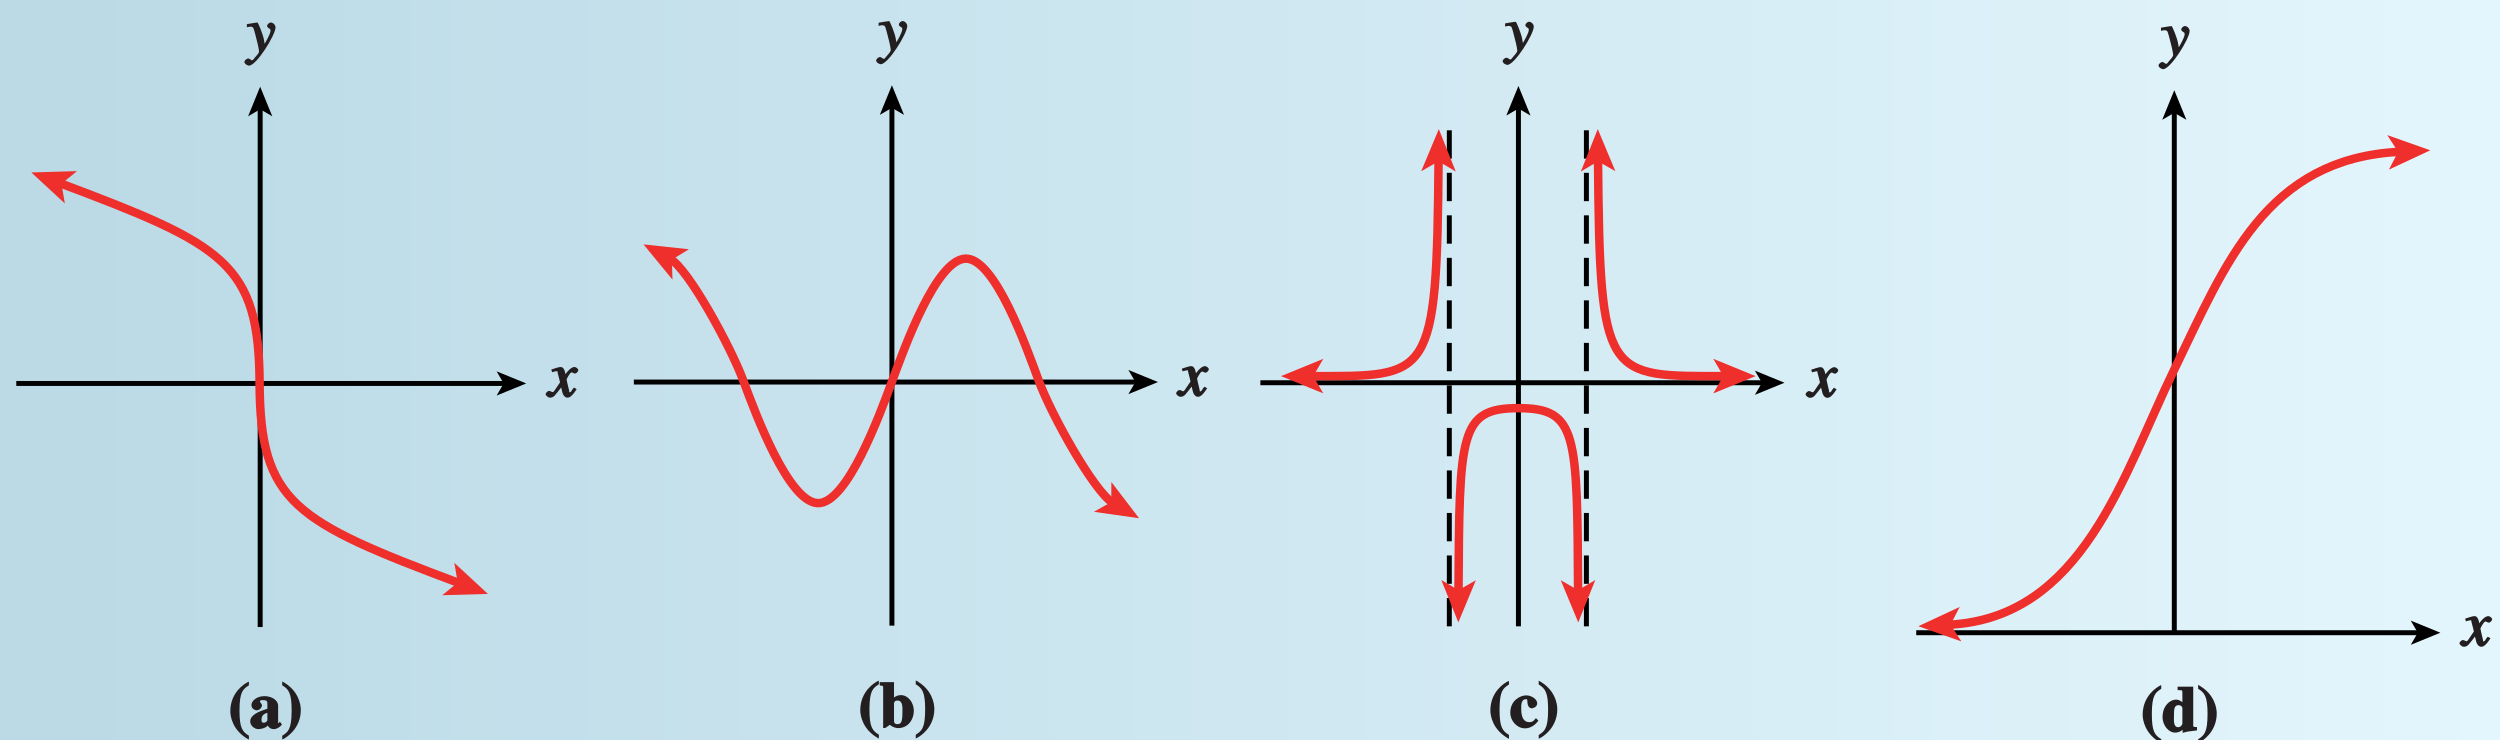
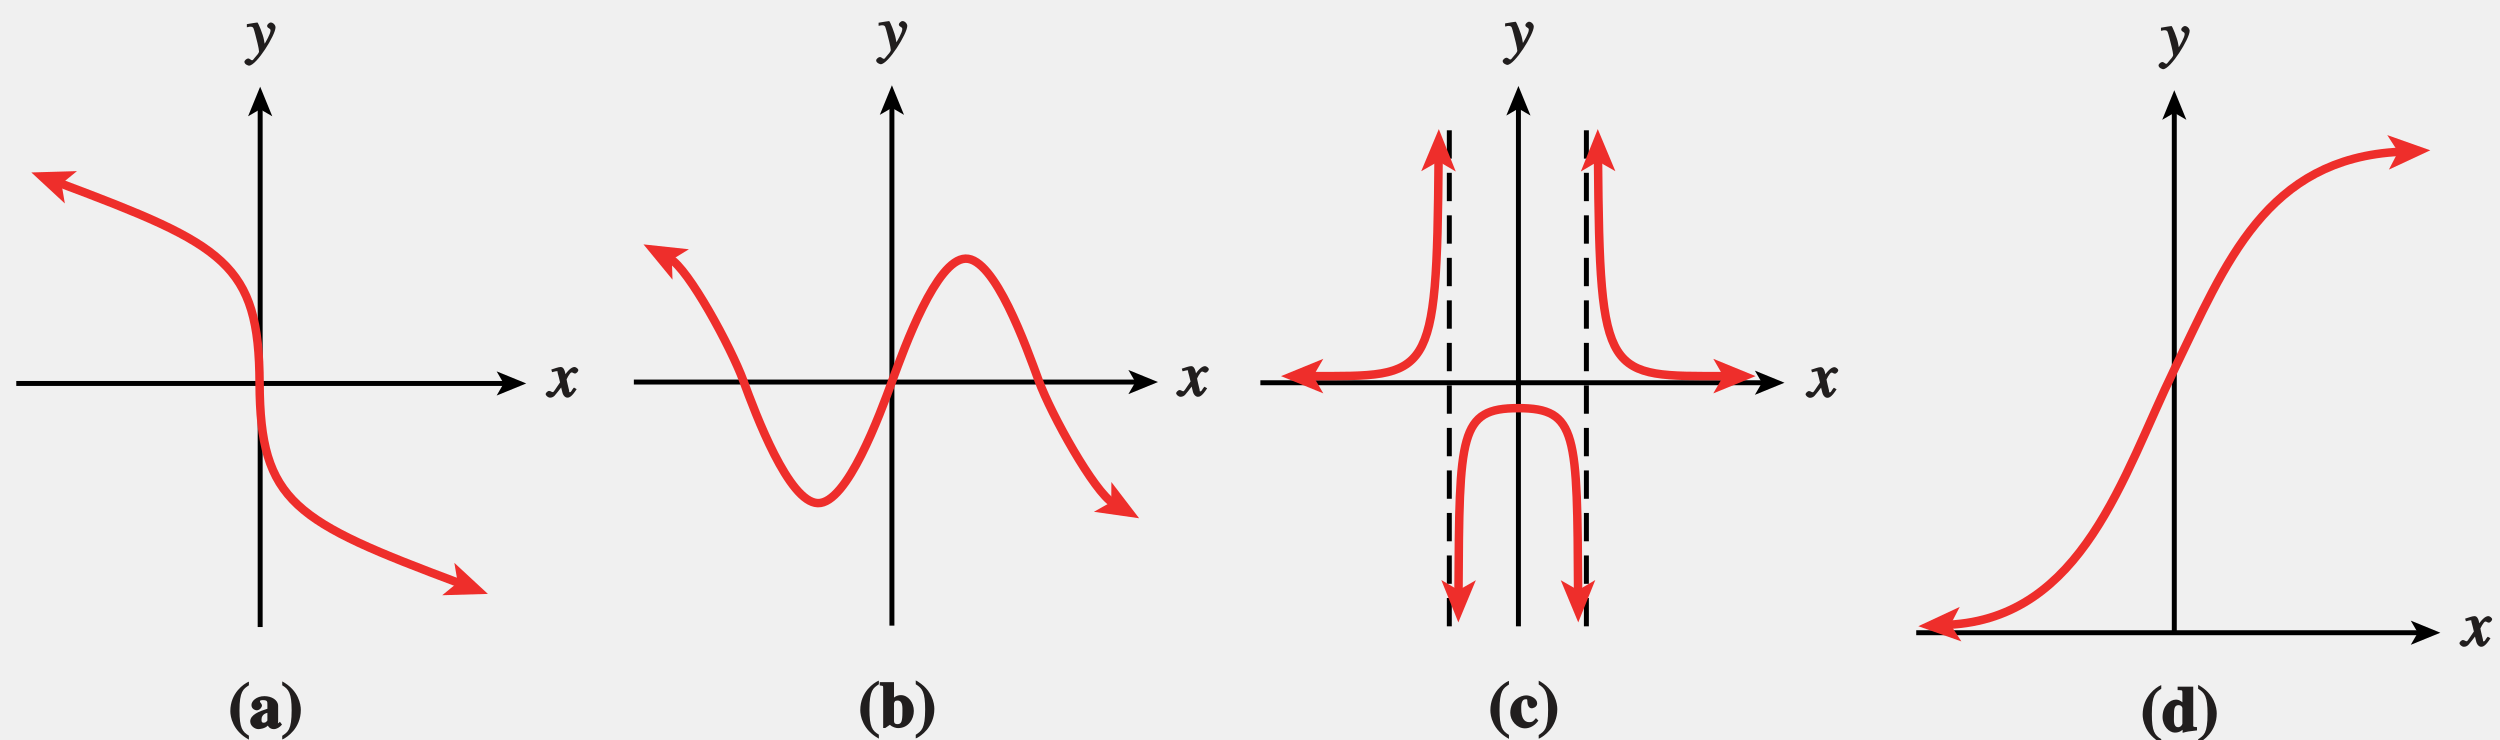
- <svg xmlns="http://www.w3.org/2000/svg" xmlns:xlink="http://www.w3.org/1999/xlink" width="352.8pt" height="104.428pt" viewBox="0 0 352.8 104.428" version="1.1">
-   <defs>
-     <g>
+ <svg xmlns="http://www.w3.org/2000/svg" xmlns:xlink="http://www.w3.org/1999/xlink" width="352.8pt" height="104.428pt" viewBox="0 0 352.8 104.428" version="1.1" id="svg2">
+   <defs id="defs4">
+     <g id="g6">
      <symbol overflow="visible" id="glyph0-0">
-         <path style="stroke:none;" d="" />
+         <path style="stroke:none;" d="" id="path9" />
      </symbol>
      <symbol overflow="visible" id="glyph0-1">
-         <path style="stroke:none;" d="M 2.75 -6.516 C 2.266 -6.297 0.266 -5.047 0.266 -2.406 C 0.266 -1.672 0.562 0.344 2.891 1.609 L 2.891 1.047 C 1.969 0.5 1.562 -0.047 1.562 -2.5 C 1.562 -5.234 2.094 -5.531 2.891 -6.062 L 2.891 -6.578 Z M 2.75 -6.516 " />
+         <path style="stroke:none;" d="M 2.75 -6.516 C 2.266 -6.297 0.266 -5.047 0.266 -2.406 C 0.266 -1.672 0.562 0.344 2.891 1.609 L 2.891 1.047 C 1.969 0.5 1.562 -0.047 1.562 -2.5 C 1.562 -5.234 2.094 -5.531 2.891 -6.062 L 2.891 -6.578 Z M 2.75 -6.516 " id="path12" />
      </symbol>
      <symbol overflow="visible" id="glyph0-2">
-         <path style="stroke:none;" d="M 4.156 -0.812 L 4.062 -0.719 C 4.047 -0.688 4.109 -0.719 4.078 -0.719 C 3.875 -0.719 4.016 -0.75 4.016 -0.812 L 4.016 -3.156 C 4.016 -4 3.078 -4.531 2.078 -4.531 C 0.969 -4.531 0.25 -3.844 0.25 -3.281 C 0.25 -2.656 0.875 -2.531 0.984 -2.531 C 1.453 -2.531 1.734 -3 1.734 -3.172 C 1.734 -3.516 1.453 -3.594 1.453 -3.781 C 1.453 -3.922 1.531 -3.969 1.859 -3.969 C 2.516 -3.969 2.5 -3.766 2.5 -3.312 L 2.5 -2.75 C 1.375 -2.406 0.078 -1.906 0.078 -0.969 C 0.078 -0.281 0.781 0.125 1.219 0.125 C 1.438 0.125 2.156 0.047 2.562 -0.375 C 2.562 -0.391 2.766 0.125 3.406 0.125 C 3.812 0.125 4.234 -0.125 4.562 -0.516 L 4.266 -0.922 Z M 2.531 -1.141 C 2.406 -0.984 2.297 -0.781 2 -0.781 C 1.672 -0.781 1.672 -0.969 1.672 -1.25 C 1.672 -2.031 2.438 -2.156 2.5 -2.172 L 2.5 -1.078 Z M 2.531 -1.141 " />
+         <path style="stroke:none;" d="M 4.156 -0.812 L 4.062 -0.719 C 4.047 -0.688 4.109 -0.719 4.078 -0.719 C 3.875 -0.719 4.016 -0.75 4.016 -0.812 L 4.016 -3.156 C 4.016 -4 3.078 -4.531 2.078 -4.531 C 0.969 -4.531 0.25 -3.844 0.25 -3.281 C 0.25 -2.656 0.875 -2.531 0.984 -2.531 C 1.453 -2.531 1.734 -3 1.734 -3.172 C 1.734 -3.516 1.453 -3.594 1.453 -3.781 C 1.453 -3.922 1.531 -3.969 1.859 -3.969 C 2.516 -3.969 2.5 -3.766 2.5 -3.312 L 2.5 -2.75 C 1.375 -2.406 0.078 -1.906 0.078 -0.969 C 0.078 -0.281 0.781 0.125 1.219 0.125 C 1.438 0.125 2.156 0.047 2.562 -0.375 C 2.562 -0.391 2.766 0.125 3.406 0.125 C 3.812 0.125 4.234 -0.125 4.562 -0.516 L 4.266 -0.922 Z M 2.531 -1.141 C 2.406 -0.984 2.297 -0.781 2 -0.781 C 1.672 -0.781 1.672 -0.969 1.672 -1.25 C 1.672 -2.031 2.438 -2.156 2.5 -2.172 L 2.5 -1.078 Z M 2.531 -1.141 " id="path15" />
      </symbol>
      <symbol overflow="visible" id="glyph0-3">
-         <path style="stroke:none;" d="M 0.25 1.516 C 0.734 1.281 2.719 0.031 2.719 -2.594 C 2.719 -3.328 2.422 -5.359 0.094 -6.609 L 0.094 -6.062 C 1.016 -5.5 1.422 -4.953 1.422 -2.516 C 1.422 0.234 0.891 0.531 0.094 1.062 L 0.094 1.578 Z M 0.25 1.516 " />
+         <path style="stroke:none;" d="M 0.25 1.516 C 0.734 1.281 2.719 0.031 2.719 -2.594 C 2.719 -3.328 2.422 -5.359 0.094 -6.609 L 0.094 -6.062 C 1.016 -5.5 1.422 -4.953 1.422 -2.516 C 1.422 0.234 0.891 0.531 0.094 1.062 L 0.094 1.578 Z M 0.25 1.516 " id="path18" />
      </symbol>
      <symbol overflow="visible" id="glyph0-4">
-         <path style="stroke:none;" d="M 4.812 -0.656 C 4.297 -0.672 4.406 -0.797 4.406 -1.047 L 4.406 -6.359 L 2.203 -6.359 L 2.203 -5.875 C 2.828 -5.828 2.875 -5.953 2.875 -5.484 L 2.875 -3.828 L 3.109 -3.938 C 2.891 -4.172 2.5 -4.531 1.969 -4.531 C 1.109 -4.531 0.078 -3.641 0.078 -2.078 C 0.078 -0.766 1.047 0.125 1.797 0.125 C 2.469 0.125 2.812 -0.156 3.141 -0.5 L 2.906 -0.609 L 2.906 0.156 C 3.609 -0.031 3.688 -0.047 4.938 -0.188 L 4.938 -0.656 Z M 2.875 -1.141 C 2.875 -1.047 2.688 -0.641 2.281 -0.641 C 1.562 -0.641 1.688 -1.688 1.688 -2.203 C 1.688 -3.078 1.688 -3.75 2.328 -3.75 C 2.828 -3.75 2.875 -3.344 2.875 -3.328 Z M 2.875 -1.141 " />
+         <path style="stroke:none;" d="M 4.812 -0.656 C 4.297 -0.672 4.406 -0.797 4.406 -1.047 L 4.406 -6.359 L 2.203 -6.359 L 2.203 -5.875 C 2.828 -5.828 2.875 -5.953 2.875 -5.484 L 2.875 -3.828 L 3.109 -3.938 C 2.891 -4.172 2.5 -4.531 1.969 -4.531 C 1.109 -4.531 0.078 -3.641 0.078 -2.078 C 0.078 -0.766 1.047 0.125 1.797 0.125 C 2.469 0.125 2.812 -0.156 3.141 -0.5 L 2.906 -0.609 L 2.906 0.156 C 3.609 -0.031 3.688 -0.047 4.938 -0.188 L 4.938 -0.656 Z M 2.875 -1.141 C 2.875 -1.047 2.688 -0.641 2.281 -0.641 C 1.562 -0.641 1.688 -1.688 1.688 -2.203 C 1.688 -3.078 1.688 -3.75 2.328 -3.75 C 2.828 -3.75 2.875 -3.344 2.875 -3.328 Z M 2.875 -1.141 " id="path21" />
      </symbol>
      <symbol overflow="visible" id="glyph0-5">
-         <path style="stroke:none;" d="M 0.156 -5.875 C 0.484 -5.812 0.5 -5.906 0.5 -5.484 L 0.5 0.109 L 0.797 0.109 L 1.453 -0.344 C 1.781 -0.016 2.312 0.125 2.594 0.125 C 4.078 0.125 4.828 -1.156 4.828 -2.297 C 4.828 -3.484 4.031 -4.531 3 -4.531 C 2.375 -4.531 1.953 -4.156 1.797 -3.984 L 2.031 -3.891 L 2.031 -6.359 L 0.016 -6.359 L 0.016 -5.891 Z M 2.031 -3.375 C 2.109 -3.578 2.109 -3.766 2.531 -3.766 C 3.312 -3.766 3.219 -2.703 3.219 -2.172 C 3.219 -0.75 3.047 -0.438 2.516 -0.438 C 2.016 -0.438 2.031 -0.75 2.031 -1.016 Z M 2.031 -3.375 " />
+         <path style="stroke:none;" d="M 0.156 -5.875 C 0.484 -5.812 0.5 -5.906 0.5 -5.484 L 0.5 0.109 L 0.797 0.109 L 1.453 -0.344 C 1.781 -0.016 2.312 0.125 2.594 0.125 C 4.078 0.125 4.828 -1.156 4.828 -2.297 C 4.828 -3.484 4.031 -4.531 3 -4.531 C 2.375 -4.531 1.953 -4.156 1.797 -3.984 L 2.031 -3.891 L 2.031 -6.359 L 0.016 -6.359 L 0.016 -5.891 Z M 2.031 -3.375 C 2.109 -3.578 2.109 -3.766 2.531 -3.766 C 3.312 -3.766 3.219 -2.703 3.219 -2.172 C 3.219 -0.75 3.047 -0.438 2.516 -0.438 C 2.016 -0.438 2.031 -0.75 2.031 -1.016 Z M 2.031 -3.375 " id="path24" />
      </symbol>
      <symbol overflow="visible" id="glyph0-6">
-         <path style="stroke:none;" d="M 3.609 -1.219 C 3.391 -0.969 3.266 -0.75 2.75 -0.75 C 2.047 -0.75 1.625 -1.344 1.625 -2.594 C 1.625 -3 1.562 -3.984 2.266 -3.984 C 2.391 -3.984 2.484 -4.031 2.484 -3.766 C 2.484 -3.281 2.625 -2.703 3.125 -2.703 C 3.203 -2.703 3.875 -2.828 3.875 -3.406 C 3.875 -4.062 2.984 -4.531 2.344 -4.531 C 1.5 -4.531 0.078 -3.844 0.078 -2.062 C 0.078 -0.969 1 0.125 2.156 0.125 C 2.859 0.125 3.547 -0.266 4.047 -0.969 L 3.703 -1.312 Z M 3.609 -1.219 " />
+         <path style="stroke:none;" d="M 3.609 -1.219 C 3.391 -0.969 3.266 -0.75 2.75 -0.75 C 2.047 -0.75 1.625 -1.344 1.625 -2.594 C 1.625 -3 1.562 -3.984 2.266 -3.984 C 2.391 -3.984 2.484 -4.031 2.484 -3.766 C 2.484 -3.281 2.625 -2.703 3.125 -2.703 C 3.203 -2.703 3.875 -2.828 3.875 -3.406 C 3.875 -4.062 2.984 -4.531 2.344 -4.531 C 1.5 -4.531 0.078 -3.844 0.078 -2.062 C 0.078 -0.969 1 0.125 2.156 0.125 C 2.859 0.125 3.547 -0.266 4.047 -0.969 L 3.703 -1.312 Z M 3.609 -1.219 " id="path27" />
      </symbol>
      <symbol overflow="visible" id="glyph1-0">
-         <path style="stroke:none;" d="" />
+         <path style="stroke:none;" d="" id="path30" />
      </symbol>
      <symbol overflow="visible" id="glyph1-1">
-         <path style="stroke:none;" d="M 0.141 -3.594 C 0.25 -3.625 0.312 -3.641 0.438 -3.641 C 0.953 -3.641 0.891 -3.391 1.141 -2.562 C 1.281 -2.078 1.672 -0.5 1.672 -0.156 C 1.672 0.078 1.344 0.422 1.109 0.688 C 0.812 1.047 0.812 1.094 0.672 1.094 C 0.516 1.094 0.391 0.844 0.125 0.844 C -0.062 0.844 -0.391 1.125 -0.391 1.312 C -0.391 1.688 0.172 1.859 0.25 1.859 C 1.312 1.859 4 -2.469 4 -3.547 C 4 -3.875 3.656 -4.234 3.328 -4.234 C 3.094 -4.234 2.812 -3.922 2.812 -3.781 C 2.812 -3.375 3.297 -3.469 3.297 -3.109 C 3.297 -2.625 2.641 -1.516 2.25 -0.875 L 2.547 -0.781 L 2.359 -1.828 C 2.25 -2.5 1.547 -4.25 1.438 -4.234 C 1.266 -4.234 0.562 -4.094 -0.047 -4 L -0.047 -3.562 Z M 0.141 -3.594 " />
+         <path style="stroke:none;" d="M 0.141 -3.594 C 0.25 -3.625 0.312 -3.641 0.438 -3.641 C 0.953 -3.641 0.891 -3.391 1.141 -2.562 C 1.281 -2.078 1.672 -0.5 1.672 -0.156 C 1.672 0.078 1.344 0.422 1.109 0.688 C 0.812 1.047 0.812 1.094 0.672 1.094 C 0.516 1.094 0.391 0.844 0.125 0.844 C -0.062 0.844 -0.391 1.125 -0.391 1.312 C -0.391 1.688 0.172 1.859 0.25 1.859 C 1.312 1.859 4 -2.469 4 -3.547 C 4 -3.875 3.656 -4.234 3.328 -4.234 C 3.094 -4.234 2.812 -3.922 2.812 -3.781 C 2.812 -3.375 3.297 -3.469 3.297 -3.109 C 3.297 -2.625 2.641 -1.516 2.25 -0.875 L 2.547 -0.781 L 2.359 -1.828 C 2.25 -2.5 1.547 -4.25 1.438 -4.234 C 1.266 -4.234 0.562 -4.094 -0.047 -4 L -0.047 -3.562 Z M 0.141 -3.594 " id="path33" />
      </symbol>
      <symbol overflow="visible" id="glyph1-2">
-         <path style="stroke:none;" d="M 3.484 -1.234 C 3.25 -0.969 3.188 -0.672 3 -0.672 C 2.828 -0.672 2.938 -0.75 2.891 -0.906 C 2.844 -1.125 2.531 -2.344 2.531 -2.516 L 2.484 -2.406 C 2.484 -2.406 2.984 -3.469 3.234 -3.469 C 3.438 -3.469 3.5 -3.312 3.719 -3.312 C 3.938 -3.312 4.188 -3.625 4.188 -3.781 C 4.188 -4 3.828 -4.234 3.656 -4.234 C 3.188 -4.234 2.641 -3.656 2.172 -2.922 L 2.469 -2.812 L 2.359 -3.312 C 2.203 -4.109 1.906 -4.234 1.703 -4.234 C 1.406 -4.234 0.812 -4.016 0.375 -3.875 L 0.484 -3.5 C 0.906 -3.609 1.031 -3.641 1.109 -3.641 C 1.344 -3.641 1.203 -3.641 1.281 -3.359 C 1.297 -3.328 1.609 -2.125 1.609 -2.062 C 0.844 -0.969 0.734 -0.688 0.578 -0.688 C 0.422 -0.688 0.266 -0.859 0.062 -0.859 C -0.141 -0.859 -0.422 -0.562 -0.422 -0.422 C -0.422 -0.203 -0.094 0.094 0.203 0.094 C 0.484 0.094 0.703 -0.031 0.859 -0.203 C 1.156 -0.547 1.531 -1.031 1.766 -1.344 L 1.938 -0.641 C 2.062 -0.156 2.375 0.094 2.641 0.094 C 2.844 0.094 3.219 0.062 3.953 -1.109 L 3.578 -1.328 Z M 3.484 -1.234 " />
+         <path style="stroke:none;" d="M 3.484 -1.234 C 3.25 -0.969 3.188 -0.672 3 -0.672 C 2.828 -0.672 2.938 -0.75 2.891 -0.906 C 2.844 -1.125 2.531 -2.344 2.531 -2.516 L 2.484 -2.406 C 2.484 -2.406 2.984 -3.469 3.234 -3.469 C 3.438 -3.469 3.5 -3.312 3.719 -3.312 C 3.938 -3.312 4.188 -3.625 4.188 -3.781 C 4.188 -4 3.828 -4.234 3.656 -4.234 C 3.188 -4.234 2.641 -3.656 2.172 -2.922 L 2.469 -2.812 L 2.359 -3.312 C 2.203 -4.109 1.906 -4.234 1.703 -4.234 C 1.406 -4.234 0.812 -4.016 0.375 -3.875 L 0.484 -3.5 C 0.906 -3.609 1.031 -3.641 1.109 -3.641 C 1.344 -3.641 1.203 -3.641 1.281 -3.359 C 1.297 -3.328 1.609 -2.125 1.609 -2.062 C 0.844 -0.969 0.734 -0.688 0.578 -0.688 C 0.422 -0.688 0.266 -0.859 0.062 -0.859 C -0.141 -0.859 -0.422 -0.562 -0.422 -0.422 C -0.422 -0.203 -0.094 0.094 0.203 0.094 C 0.484 0.094 0.703 -0.031 0.859 -0.203 C 1.156 -0.547 1.531 -1.031 1.766 -1.344 L 1.938 -0.641 C 2.062 -0.156 2.375 0.094 2.641 0.094 C 2.844 0.094 3.219 0.062 3.953 -1.109 L 3.578 -1.328 Z M 3.484 -1.234 " id="path36" />
      </symbol>
    </g>
-     <linearGradient id="linear0" gradientUnits="userSpaceOnUse" x1="2.536" y1="128" x2="252.023" y2="128" gradientTransform="matrix(1.4141,0,0,0.7404,-3.5858,-60.9458)">
-       <stop offset="0" style="stop-color:rgb(73.257%,85.413%,90.248%);stop-opacity:1;" />
-       <stop offset="0.031" style="stop-color:rgb(73.503%,85.585%,90.388%);stop-opacity:1;" />
-       <stop offset="0.062" style="stop-color:rgb(73.993%,85.927%,90.666%);stop-opacity:1;" />
-       <stop offset="0.094" style="stop-color:rgb(74.486%,86.27%,90.945%);stop-opacity:1;" />
-       <stop offset="0.125" style="stop-color:rgb(74.98%,86.613%,91.225%);stop-opacity:1;" />
-       <stop offset="0.156" style="stop-color:rgb(75.476%,86.957%,91.502%);stop-opacity:1;" />
-       <stop offset="0.188" style="stop-color:rgb(75.972%,87.302%,91.782%);stop-opacity:1;" />
-       <stop offset="0.219" style="stop-color:rgb(76.471%,87.646%,92.061%);stop-opacity:1;" />
-       <stop offset="0.25" style="stop-color:rgb(76.97%,87.991%,92.34%);stop-opacity:1;" />
-       <stop offset="0.281" style="stop-color:rgb(77.473%,88.338%,92.619%);stop-opacity:1;" />
-       <stop offset="0.312" style="stop-color:rgb(77.977%,88.684%,92.899%);stop-opacity:1;" />
-       <stop offset="0.344" style="stop-color:rgb(78.481%,89.03%,93.179%);stop-opacity:1;" />
-       <stop offset="0.375" style="stop-color:rgb(78.987%,89.377%,93.459%);stop-opacity:1;" />
-       <stop offset="0.406" style="stop-color:rgb(79.495%,89.725%,93.739%);stop-opacity:1;" />
-       <stop offset="0.438" style="stop-color:rgb(80.005%,90.073%,94.019%);stop-opacity:1;" />
-       <stop offset="0.469" style="stop-color:rgb(80.516%,90.422%,94.299%);stop-opacity:1;" />
-       <stop offset="0.5" style="stop-color:rgb(81.03%,90.771%,94.58%);stop-opacity:1;" />
-       <stop offset="0.531" style="stop-color:rgb(81.544%,91.121%,94.861%);stop-opacity:1;" />
-       <stop offset="0.562" style="stop-color:rgb(82.06%,91.472%,95.142%);stop-opacity:1;" />
-       <stop offset="0.594" style="stop-color:rgb(82.578%,91.821%,95.421%);stop-opacity:1;" />
-       <stop offset="0.625" style="stop-color:rgb(83.098%,92.172%,95.703%);stop-opacity:1;" />
-       <stop offset="0.656" style="stop-color:rgb(83.62%,92.525%,95.985%);stop-opacity:1;" />
-       <stop offset="0.688" style="stop-color:rgb(84.142%,92.877%,96.266%);stop-opacity:1;" />
-       <stop offset="0.719" style="stop-color:rgb(84.665%,93.23%,96.547%);stop-opacity:1;" />
-       <stop offset="0.75" style="stop-color:rgb(85.191%,93.582%,96.829%);stop-opacity:1;" />
-       <stop offset="0.781" style="stop-color:rgb(85.718%,93.936%,97.112%);stop-opacity:1;" />
-       <stop offset="0.812" style="stop-color:rgb(86.249%,94.29%,97.394%);stop-opacity:1;" />
-       <stop offset="0.844" style="stop-color:rgb(86.778%,94.644%,97.675%);stop-opacity:1;" />
-       <stop offset="0.875" style="stop-color:rgb(87.311%,95%,97.957%);stop-opacity:1;" />
-       <stop offset="0.906" style="stop-color:rgb(87.845%,95.354%,98.239%);stop-opacity:1;" />
-       <stop offset="0.938" style="stop-color:rgb(88.379%,95.711%,98.521%);stop-opacity:1;" />
-       <stop offset="0.969" style="stop-color:rgb(88.918%,96.068%,98.805%);stop-opacity:1;" />
-       <stop offset="1" style="stop-color:rgb(89.456%,96.423%,99.088%);stop-opacity:1;" />
+     <linearGradient id="linear0" gradientUnits="userSpaceOnUse" x1="2.536" y1="128" x2="252.023" y2="128" gradientTransform="matrix(1.4141,0,0,0.7404,-3.5858,-155.3458)">
+       <stop offset="0" style="stop-color:rgb(73.257%,85.413%,90.248%);stop-opacity:1;" id="stop39" />
+       <stop offset="0.031" style="stop-color:rgb(73.503%,85.585%,90.388%);stop-opacity:1;" id="stop41" />
+       <stop offset="0.062" style="stop-color:rgb(73.993%,85.927%,90.666%);stop-opacity:1;" id="stop43" />
+       <stop offset="0.094" style="stop-color:rgb(74.486%,86.27%,90.945%);stop-opacity:1;" id="stop45" />
+       <stop offset="0.125" style="stop-color:rgb(74.98%,86.613%,91.225%);stop-opacity:1;" id="stop47" />
+       <stop offset="0.156" style="stop-color:rgb(75.476%,86.957%,91.502%);stop-opacity:1;" id="stop49" />
+       <stop offset="0.188" style="stop-color:rgb(75.972%,87.302%,91.782%);stop-opacity:1;" id="stop51" />
+       <stop offset="0.219" style="stop-color:rgb(76.471%,87.646%,92.061%);stop-opacity:1;" id="stop53" />
+       <stop offset="0.25" style="stop-color:rgb(76.97%,87.991%,92.34%);stop-opacity:1;" id="stop55" />
+       <stop offset="0.281" style="stop-color:rgb(77.473%,88.338%,92.619%);stop-opacity:1;" id="stop57" />
+       <stop offset="0.312" style="stop-color:rgb(77.977%,88.684%,92.899%);stop-opacity:1;" id="stop59" />
+       <stop offset="0.344" style="stop-color:rgb(78.481%,89.03%,93.179%);stop-opacity:1;" id="stop61" />
+       <stop offset="0.375" style="stop-color:rgb(78.987%,89.377%,93.459%);stop-opacity:1;" id="stop63" />
+       <stop offset="0.406" style="stop-color:rgb(79.495%,89.725%,93.739%);stop-opacity:1;" id="stop65" />
+       <stop offset="0.438" style="stop-color:rgb(80.005%,90.073%,94.019%);stop-opacity:1;" id="stop67" />
+       <stop offset="0.469" style="stop-color:rgb(80.516%,90.422%,94.299%);stop-opacity:1;" id="stop69" />
+       <stop offset="0.5" style="stop-color:rgb(81.03%,90.771%,94.58%);stop-opacity:1;" id="stop71" />
+       <stop offset="0.531" style="stop-color:rgb(81.544%,91.121%,94.861%);stop-opacity:1;" id="stop73" />
+       <stop offset="0.562" style="stop-color:rgb(82.06%,91.472%,95.142%);stop-opacity:1;" id="stop75" />
+       <stop offset="0.594" style="stop-color:rgb(82.578%,91.821%,95.421%);stop-opacity:1;" id="stop77" />
+       <stop offset="0.625" style="stop-color:rgb(83.098%,92.172%,95.703%);stop-opacity:1;" id="stop79" />
+       <stop offset="0.656" style="stop-color:rgb(83.62%,92.525%,95.985%);stop-opacity:1;" id="stop81" />
+       <stop offset="0.688" style="stop-color:rgb(84.142%,92.877%,96.266%);stop-opacity:1;" id="stop83" />
+       <stop offset="0.719" style="stop-color:rgb(84.665%,93.23%,96.547%);stop-opacity:1;" id="stop85" />
+       <stop offset="0.75" style="stop-color:rgb(85.191%,93.582%,96.829%);stop-opacity:1;" id="stop87" />
+       <stop offset="0.781" style="stop-color:rgb(85.718%,93.936%,97.112%);stop-opacity:1;" id="stop89" />
+       <stop offset="0.812" style="stop-color:rgb(86.249%,94.29%,97.394%);stop-opacity:1;" id="stop91" />
+       <stop offset="0.844" style="stop-color:rgb(86.778%,94.644%,97.675%);stop-opacity:1;" id="stop93" />
+       <stop offset="0.875" style="stop-color:rgb(87.311%,95%,97.957%);stop-opacity:1;" id="stop95" />
+       <stop offset="0.906" style="stop-color:rgb(87.845%,95.354%,98.239%);stop-opacity:1;" id="stop97" />
+       <stop offset="0.938" style="stop-color:rgb(88.379%,95.711%,98.521%);stop-opacity:1;" id="stop99" />
+       <stop offset="0.969" style="stop-color:rgb(88.918%,96.068%,98.805%);stop-opacity:1;" id="stop101" />
+       <stop offset="1" style="stop-color:rgb(89.456%,96.423%,99.088%);stop-opacity:1;" id="stop103" />
    </linearGradient>
    <clipPath id="clip1">
-       <path d="M 32 96 L 43 96 L 43 104.43 L 32 104.43 Z M 32 96 " />
+       <path d="M 32 96 L 43 96 L 43 104.43 L 32 104.43 Z M 32 96 " id="path106" />
    </clipPath>
    <clipPath id="clip2">
-       <path d="M 1.516 53 L 72 53 L 72 55 L 1.516 55 Z M 1.516 53 " />
+       <path d="M 1.516 53 L 72 53 L 72 55 L 1.516 55 Z M 1.516 53 " id="path109" />
    </clipPath>
    <clipPath id="clip3">
-       <path d="M 1.516 19 L 72 19 L 72 90 L 1.516 90 Z M 1.516 19 " />
+       <path d="M 1.516 19 L 72 19 L 72 90 L 1.516 90 Z M 1.516 19 " id="path112" />
    </clipPath>
    <clipPath id="clip4">
-       <path d="M 302 96 L 313 96 L 313 104.43 L 302 104.43 Z M 302 96 " />
+       <path d="M 302 96 L 313 96 L 313 104.43 L 302 104.43 Z M 302 96 " id="path115" />
    </clipPath>
    <clipPath id="clip5">
-       <path d="M 268.215 14 L 346 14 L 346 95 L 268.215 95 Z M 268.215 14 " />
+       <path d="M 268.215 14 L 346 14 L 346 95 L 268.215 95 Z M 268.215 14 " id="path118" />
    </clipPath>
    <clipPath id="clip6">
-       <path d="M 121 96 L 132 96 L 132 104.43 L 121 104.43 Z M 121 96 " />
+       <path d="M 121 96 L 132 96 L 132 104.43 L 121 104.43 Z M 121 96 " id="path121" />
    </clipPath>
    <clipPath id="clip7">
-       <path d="M 210 96 L 220 96 L 220 104.43 L 210 104.43 Z M 210 96 " />
+       <path d="M 210 96 L 220 96 L 220 104.43 L 210 104.43 Z M 210 96 " id="path124" />
    </clipPath>
  </defs>
-   <g id="surface1">
-     <path style=" stroke:none;fill-rule:nonzero;fill:url(#linear0);" d="M 0 0 L 0 104.43 L 352.801 104.43 L 352.801 0 Z M 0 0 " />
-     <g clip-path="url(#clip1)" clip-rule="nonzero">
-       <g style="fill:rgb(13.73%,12.16%,12.549%);fill-opacity:1;">
-         <use xlink:href="#glyph0-1" x="32.236" y="102.771" />
-         <use xlink:href="#glyph0-2" x="35.233" y="102.771" />
-         <use xlink:href="#glyph0-3" x="39.733" y="102.771" />
-       </g>
+   <g style="clip-rule:nonzero" id="g129" clip-path="url(#clip1)">
+     <g id="g131" style="fill:#211e1e;fill-opacity:1">
+       <use height="100%" width="100%" id="use133" y="102.771" x="32.236" xlink:href="#glyph0-1" />
+       <use height="100%" width="100%" id="use135" y="102.771" x="35.234" xlink:href="#glyph0-2" />
+       <use height="100%" width="100%" id="use137" y="102.771" x="39.734" xlink:href="#glyph0-3" />
    </g>
-     <path style="fill:none;stroke-width:0.7;stroke-linecap:butt;stroke-linejoin:miter;stroke:rgb(0%,0%,0%);stroke-opacity:1;stroke-miterlimit:4;" d="M 265.301 321.326 L 265.301 394.619 " transform="matrix(1,0,0,-1,-228.5858,409.8142)" />
-     <path style=" stroke:none;fill-rule:nonzero;fill:rgb(0%,0%,0%);fill-opacity:1;" d="M 36.715 12.23 L 38.422 16.41 L 36.715 15.418 L 35.008 16.41 L 36.715 12.23 " />
-     <g style="fill:rgb(13.73%,12.16%,12.549%);fill-opacity:1;">
-       <use xlink:href="#glyph1-1" x="34.882" y="7.408" />
+   </g>
+   <path id="path139" d="m 36.715,88.488 0,-73.293" style="fill:none;stroke:#000000;stroke-width:0.7;stroke-linecap:butt;stroke-linejoin:miter;stroke-miterlimit:4;stroke-opacity:1" />
+   <path id="path141" d="m 36.715,12.23 1.707,4.18 -1.707,-0.992 -1.707,0.992 1.707,-4.18" style="fill:#000000;fill-opacity:1;fill-rule:nonzero;stroke:none" />
+   <g id="g143" style="fill:#211e1e;fill-opacity:1">
+     <use height="100%" width="100%" id="use145" y="7.408" x="34.882" xlink:href="#glyph1-1" />
+   </g>
+   <g id="g147" style="fill:#211e1e;fill-opacity:1">
+     <use height="100%" width="100%" id="use149" y="56.023" x="77.425" xlink:href="#glyph1-2" />
+   </g>
+   <g style="clip-rule:nonzero" id="g151" clip-path="url(#clip2)">
+     <path id="path153" transform="matrix(1,0,0,-1,-228.5858,409.8142)" d="m 299.883,355.701 -69,0" style="fill:none;stroke:#000000;stroke-width:0.7;stroke-linecap:butt;stroke-linejoin:miter;stroke-miterlimit:4;stroke-opacity:1" />
+   </g>
+   <path id="path155" d="m 74.262,54.113 -4.176,1.707 0.988,-1.707 -0.988,-1.707 4.176,1.707" style="fill:#000000;fill-opacity:1;fill-rule:nonzero;stroke:none" />
+   <g style="clip-rule:nonzero" id="g157" clip-path="url(#clip3)">
+     <path id="path159" transform="matrix(1,0,0,-1,-228.5858,409.8142)" d="m 293.469,327.49 c -23.332,8.75 -28.164,11.336 -28.25,28.25 -0.082,16.918 -4.914,19.5 -28.25,28.25" style="fill:none;stroke:#ee2e2b;stroke-width:1.2;stroke-linecap:butt;stroke-linejoin:miter;stroke-miterlimit:4;stroke-opacity:1" />
+   </g>
+   <path id="path161" d="m 4.418,24.336 6.445,-0.188 -2.184,1.785 0.473,2.781 -4.734,-4.379" style="fill:#ee2e2b;fill-opacity:1;fill-rule:nonzero;stroke:none" />
+   <path id="path163" d="M 68.852,83.812 62.406,84 l 2.184,-1.789 -0.473,-2.781 4.734,4.383" style="fill:#ee2e2b;fill-opacity:1;fill-rule:nonzero;stroke:none" />
+   <g style="clip-rule:nonzero" id="g165" clip-path="url(#clip4)">
+     <g id="g167" style="fill:#211e1e;fill-opacity:1">
+       <use height="100%" width="100%" id="use169" y="103.261" x="302.106" xlink:href="#glyph0-1" />
+       <use height="100%" width="100%" id="use171" y="103.261" x="305.103" xlink:href="#glyph0-4" />
+       <use height="100%" width="100%" id="use173" y="103.261" x="310.107" xlink:href="#glyph0-3" />
    </g>
-     <g style="fill:rgb(13.73%,12.16%,12.549%);fill-opacity:1;">
-       <use xlink:href="#glyph1-2" x="77.425" y="56.023" />
+   </g>
+   <path id="path175" d="m 306.836,89.246 0,-73.551" style="fill:none;stroke:#000000;stroke-width:0.7;stroke-linecap:butt;stroke-linejoin:miter;stroke-miterlimit:4;stroke-opacity:1" />
+   <path id="path177" d="m 306.836,12.73 1.707,4.18 -1.707,-0.992 -1.707,0.992 1.707,-4.18" style="fill:#000000;fill-opacity:1;fill-rule:nonzero;stroke:none" />
+   <g id="g179" style="fill:#211e1e;fill-opacity:1">
+     <use height="100%" width="100%" id="use181" y="7.908" x="305.004" xlink:href="#glyph1-1" />
+   </g>
+   <g id="g183" style="fill:#211e1e;fill-opacity:1">
+     <use height="100%" width="100%" id="use185" y="91.179" x="347.503" xlink:href="#glyph1-2" />
+   </g>
+   <path id="path187" d="m 341.418,89.289 -71,0" style="fill:none;stroke:#000000;stroke-width:0.7;stroke-linecap:butt;stroke-linejoin:miter;stroke-miterlimit:4;stroke-opacity:1" />
+   <path id="path189" d="m 344.383,89.289 -4.176,1.707 0.988,-1.707 -0.988,-1.707 4.176,1.707" style="fill:#000000;fill-opacity:1;fill-rule:nonzero;stroke:none" />
+   <g style="clip-rule:nonzero" id="g191" clip-path="url(#clip5)">
+     <path id="path193" transform="matrix(1,0,0,-1,-228.5858,409.8142)" d="m 503.527,321.646 c 19,0.918 24.648,21.117 31.898,36.035 7.25,14.914 12.895,29.801 31.895,30.719" style="fill:none;stroke:#ee2e2b;stroke-width:1.2;stroke-linecap:butt;stroke-linejoin:miter;stroke-miterlimit:4;stroke-opacity:1" />
+   </g>
+   <path id="path195" d="m 342.965,21.211 -5.844,2.723 1.297,-2.504 -1.531,-2.367 6.078,2.148" style="fill:#ee2e2b;fill-opacity:1;fill-rule:nonzero;stroke:none" />
+   <path id="path197" d="m 270.711,88.371 5.848,-2.727 -1.297,2.504 1.531,2.371 -6.082,-2.148" style="fill:#ee2e2b;fill-opacity:1;fill-rule:nonzero;stroke:none" />
+   <g style="clip-rule:nonzero" id="g199" clip-path="url(#clip6)">
+     <g id="g201" style="fill:#211e1e;fill-opacity:1">
+       <use height="100%" width="100%" id="use203" y="102.626" x="121.135" xlink:href="#glyph0-1" />
+       <use height="100%" width="100%" id="use205" y="102.626" x="124.132" xlink:href="#glyph0-5" />
+       <use height="100%" width="100%" id="use207" y="102.626" x="129.136" xlink:href="#glyph0-3" />
    </g>
-     <g clip-path="url(#clip2)" clip-rule="nonzero">
-       <path style="fill:none;stroke-width:0.7;stroke-linecap:butt;stroke-linejoin:miter;stroke:rgb(0%,0%,0%);stroke-opacity:1;stroke-miterlimit:4;" d="M 299.883 355.701 L 230.883 355.701 " transform="matrix(1,0,0,-1,-228.5858,409.8142)" />
+   </g>
+   <path id="path209" d="m 125.867,88.289 0,-73.293" style="fill:none;stroke:#000000;stroke-width:0.7;stroke-linecap:butt;stroke-linejoin:miter;stroke-miterlimit:4;stroke-opacity:1" />
+   <path id="path211" d="m 125.867,12.031 1.707,4.18 -1.707,-0.992 -1.711,0.992 1.711,-4.18" style="fill:#000000;fill-opacity:1;fill-rule:nonzero;stroke:none" />
+   <g id="g213" style="fill:#211e1e;fill-opacity:1">
+     <use height="100%" width="100%" id="use215" y="7.207" x="124.034" xlink:href="#glyph1-1" />
+   </g>
+   <g id="g217" style="fill:#211e1e;fill-opacity:1">
+     <use height="100%" width="100%" id="use219" y="55.902" x="166.4" xlink:href="#glyph1-2" />
+   </g>
+   <path id="path221" d="m 160.449,53.914 -71,0" style="fill:none;stroke:#000000;stroke-width:0.7;stroke-linecap:butt;stroke-linejoin:miter;stroke-miterlimit:4;stroke-opacity:1" />
+   <path id="path223" d="m 163.414,53.914 -4.18,1.707 0.992,-1.707 -0.992,-1.707 4.18,1.707" style="fill:#000000;fill-opacity:1;fill-rule:nonzero;stroke:none" />
+   <path id="path225" d="m 157.098,71 c -2.68,-1.57 -8.75,-12.5 -10.5,-17.25 -1.75,-4.75 -6.219,-17.375 -10.344,-17.25 -4.125,0.125 -8.594,12.5 -10.344,17.25 -1.75,4.75 -6.375,17.375 -10.5,17.25 -4.125,-0.125 -8.75,-12.5 -10.5,-17.25 -1.75,-4.75 -7.777,-15.852 -10.375,-17.25" style="fill:none;stroke:#ee2e2b;stroke-width:1.2;stroke-linecap:butt;stroke-linejoin:miter;stroke-miterlimit:4;stroke-opacity:1" />
+   <path id="path227" d="m 90.809,34.488 6.41,0.688 -2.406,1.473 0.09,2.82 -4.094,-4.98" style="fill:#ee2e2b;fill-opacity:1;fill-rule:nonzero;stroke:none" />
+   <path id="path229" d="m 160.754,73.137 -6.383,-0.91 2.453,-1.387 0.012,-2.82 3.918,5.117" style="fill:#ee2e2b;fill-opacity:1;fill-rule:nonzero;stroke:none" />
+   <g id="g231" style="fill:#211e1e;fill-opacity:1">
+     <use height="100%" width="100%" id="use233" y="56.045" x="255.226" xlink:href="#glyph1-2" />
+   </g>
+   <g style="clip-rule:nonzero" id="g235" clip-path="url(#clip7)">
+     <g id="g237" style="fill:#211e1e;fill-opacity:1">
+       <use height="100%" width="100%" id="use239" y="102.661" x="210.054" xlink:href="#glyph0-1" />
+       <use height="100%" width="100%" id="use241" y="102.661" x="213.051" xlink:href="#glyph0-6" />
+       <use height="100%" width="100%" id="use243" y="102.661" x="217.047" xlink:href="#glyph0-3" />
    </g>
-     <path style=" stroke:none;fill-rule:nonzero;fill:rgb(0%,0%,0%);fill-opacity:1;" d="M 74.262 54.113 L 70.086 55.82 L 71.074 54.113 L 70.086 52.406 L 74.262 54.113 " />
-     <g clip-path="url(#clip3)" clip-rule="nonzero">
-       <path style="fill:none;stroke-width:1.2;stroke-linecap:butt;stroke-linejoin:miter;stroke:rgb(93.61%,18.434%,17.378%);stroke-opacity:1;stroke-miterlimit:4;" d="M 293.469 327.49 C 270.137 336.24 265.305 338.826 265.219 355.74 C 265.137 372.658 260.305 375.24 236.969 383.99 " transform="matrix(1,0,0,-1,-228.5858,409.8142)" />
-     </g>
-     <path style=" stroke:none;fill-rule:nonzero;fill:rgb(93.61%,18.434%,17.378%);fill-opacity:1;" d="M 4.418 24.336 L 10.863 24.148 L 8.68 25.934 L 9.152 28.715 L 4.418 24.336 " />
-     <path style=" stroke:none;fill-rule:nonzero;fill:rgb(93.61%,18.434%,17.378%);fill-opacity:1;" d="M 68.852 83.812 L 62.406 84 L 64.59 82.211 L 64.117 79.43 L 68.852 83.812 " />
-     <g clip-path="url(#clip4)" clip-rule="nonzero">
-       <g style="fill:rgb(13.73%,12.16%,12.549%);fill-opacity:1;">
-         <use xlink:href="#glyph0-1" x="302.106" y="103.261" />
-         <use xlink:href="#glyph0-4" x="305.103" y="103.261" />
-         <use xlink:href="#glyph0-3" x="310.107" y="103.261" />
-       </g>
-     </g>
-     <path style="fill:none;stroke-width:0.7;stroke-linecap:butt;stroke-linejoin:miter;stroke:rgb(0%,0%,0%);stroke-opacity:1;stroke-miterlimit:4;" d="M 535.422 320.568 L 535.422 394.119 " transform="matrix(1,0,0,-1,-228.5858,409.8142)" />
-     <path style=" stroke:none;fill-rule:nonzero;fill:rgb(0%,0%,0%);fill-opacity:1;" d="M 306.836 12.73 L 308.543 16.91 L 306.836 15.918 L 305.129 16.91 L 306.836 12.73 " />
-     <g style="fill:rgb(13.73%,12.16%,12.549%);fill-opacity:1;">
-       <use xlink:href="#glyph1-1" x="305.004" y="7.908" />
-     </g>
-     <g style="fill:rgb(13.73%,12.16%,12.549%);fill-opacity:1;">
-       <use xlink:href="#glyph1-2" x="347.503" y="91.179" />
-     </g>
-     <path style="fill:none;stroke-width:0.7;stroke-linecap:butt;stroke-linejoin:miter;stroke:rgb(0%,0%,0%);stroke-opacity:1;stroke-miterlimit:4;" d="M 570.004 320.525 L 499.004 320.525 " transform="matrix(1,0,0,-1,-228.5858,409.8142)" />
-     <path style=" stroke:none;fill-rule:nonzero;fill:rgb(0%,0%,0%);fill-opacity:1;" d="M 344.383 89.289 L 340.207 90.996 L 341.195 89.289 L 340.207 87.582 L 344.383 89.289 " />
-     <g clip-path="url(#clip5)" clip-rule="nonzero">
-       <path style="fill:none;stroke-width:1.2;stroke-linecap:butt;stroke-linejoin:miter;stroke:rgb(93.61%,18.434%,17.378%);stroke-opacity:1;stroke-miterlimit:4;" d="M 503.527 321.646 C 522.527 322.564 528.176 342.763 535.426 357.681 C 542.676 372.595 548.32 387.482 567.32 388.4 " transform="matrix(1,0,0,-1,-228.5858,409.8142)" />
-     </g>
-     <path style=" stroke:none;fill-rule:nonzero;fill:rgb(93.61%,18.434%,17.378%);fill-opacity:1;" d="M 342.965 21.211 L 337.121 23.934 L 338.418 21.43 L 336.887 19.062 L 342.965 21.211 " />
-     <path style=" stroke:none;fill-rule:nonzero;fill:rgb(93.61%,18.434%,17.378%);fill-opacity:1;" d="M 270.711 88.371 L 276.559 85.645 L 275.262 88.148 L 276.793 90.52 L 270.711 88.371 " />
-     <g clip-path="url(#clip6)" clip-rule="nonzero">
-       <g style="fill:rgb(13.73%,12.16%,12.549%);fill-opacity:1;">
-         <use xlink:href="#glyph0-1" x="121.135" y="102.626" />
-         <use xlink:href="#glyph0-5" x="124.132" y="102.626" />
-         <use xlink:href="#glyph0-3" x="129.136" y="102.626" />
-       </g>
-     </g>
-     <path style="fill:none;stroke-width:0.7;stroke-linecap:butt;stroke-linejoin:miter;stroke:rgb(0%,0%,0%);stroke-opacity:1;stroke-miterlimit:4;" d="M 354.453 321.525 L 354.453 394.818 " transform="matrix(1,0,0,-1,-228.5858,409.8142)" />
-     <path style=" stroke:none;fill-rule:nonzero;fill:rgb(0%,0%,0%);fill-opacity:1;" d="M 125.867 12.031 L 127.574 16.211 L 125.867 15.219 L 124.156 16.211 L 125.867 12.031 " />
-     <g style="fill:rgb(13.73%,12.16%,12.549%);fill-opacity:1;">
-       <use xlink:href="#glyph1-1" x="124.034" y="7.207" />
-     </g>
-     <g style="fill:rgb(13.73%,12.16%,12.549%);fill-opacity:1;">
-       <use xlink:href="#glyph1-2" x="166.4" y="55.901" />
-     </g>
-     <path style="fill:none;stroke-width:0.7;stroke-linecap:butt;stroke-linejoin:miter;stroke:rgb(0%,0%,0%);stroke-opacity:1;stroke-miterlimit:4;" d="M 389.035 355.9 L 318.035 355.9 " transform="matrix(1,0,0,-1,-228.5858,409.8142)" />
-     <path style=" stroke:none;fill-rule:nonzero;fill:rgb(0%,0%,0%);fill-opacity:1;" d="M 163.414 53.914 L 159.234 55.621 L 160.227 53.914 L 159.234 52.207 L 163.414 53.914 " />
-     <path style="fill:none;stroke-width:1.2;stroke-linecap:butt;stroke-linejoin:miter;stroke:rgb(93.61%,18.434%,17.378%);stroke-opacity:1;stroke-miterlimit:4;" d="M 385.683 338.814 C 383.004 340.385 376.933 351.314 375.183 356.064 C 373.433 360.814 368.965 373.439 364.84 373.314 C 360.715 373.189 356.246 360.814 354.496 356.064 C 352.746 351.314 348.121 338.689 343.996 338.814 C 339.871 338.939 335.246 351.314 333.496 356.064 C 331.746 360.814 325.719 371.916 323.121 373.314 " transform="matrix(1,0,0,-1,-228.5858,409.8142)" />
-     <path style=" stroke:none;fill-rule:nonzero;fill:rgb(93.61%,18.434%,17.378%);fill-opacity:1;" d="M 90.809 34.488 L 97.219 35.176 L 94.812 36.648 L 94.902 39.469 L 90.809 34.488 " />
-     <path style=" stroke:none;fill-rule:nonzero;fill:rgb(93.61%,18.434%,17.378%);fill-opacity:1;" d="M 160.754 73.137 L 154.371 72.227 L 156.824 70.84 L 156.836 68.02 L 160.754 73.137 " />
-     <g style="fill:rgb(13.73%,12.16%,12.549%);fill-opacity:1;">
-       <use xlink:href="#glyph1-2" x="255.226" y="56.045" />
-     </g>
-     <g clip-path="url(#clip7)" clip-rule="nonzero">
-       <g style="fill:rgb(13.73%,12.16%,12.549%);fill-opacity:1;">
-         <use xlink:href="#glyph0-1" x="210.054" y="102.661" />
-         <use xlink:href="#glyph0-6" x="213.051" y="102.661" />
-         <use xlink:href="#glyph0-3" x="217.047" y="102.661" />
-       </g>
-     </g>
-     <path style="fill:none;stroke-width:0.7;stroke-linecap:butt;stroke-linejoin:miter;stroke:rgb(0%,0%,0%);stroke-opacity:1;stroke-miterlimit:4;" d="M 442.867 321.427 L 442.867 394.72 " transform="matrix(1,0,0,-1,-228.5858,409.8142)" />
-     <path style=" stroke:none;fill-rule:nonzero;fill:rgb(0%,0%,0%);fill-opacity:1;" d="M 214.281 12.129 L 215.988 16.309 L 214.281 15.316 L 212.57 16.309 L 214.281 12.129 " />
-     <g style="fill:rgb(13.73%,12.16%,12.549%);fill-opacity:1;">
-       <use xlink:href="#glyph1-1" x="212.448" y="7.301" />
-     </g>
-     <path style="fill:none;stroke-width:0.7;stroke-linecap:butt;stroke-linejoin:miter;stroke:rgb(0%,0%,0%);stroke-opacity:1;stroke-miterlimit:4;" d="M 477.449 355.802 L 406.449 355.802 " transform="matrix(1,0,0,-1,-228.5858,409.8142)" />
-     <path style=" stroke:none;fill-rule:nonzero;fill:rgb(0%,0%,0%);fill-opacity:1;" d="M 251.828 54.012 L 247.648 55.719 L 248.641 54.012 L 247.648 52.305 L 251.828 54.012 " />
-     <path style="fill:none;stroke-width:0.7;stroke-linecap:butt;stroke-linejoin:miter;stroke:rgb(0%,0%,0%);stroke-opacity:1;stroke-dasharray:4,2;stroke-miterlimit:4;" d="M 433.113 321.427 L 433.113 391.72 M 452.457 321.427 L 452.457 391.72 " transform="matrix(1,0,0,-1,-228.5858,409.8142)" />
-     <path style="fill:none;stroke-width:1.2;stroke-linecap:butt;stroke-linejoin:miter;stroke:rgb(93.61%,18.434%,17.378%);stroke-opacity:1;stroke-miterlimit:4;" d="M 472.098 356.736 C 455.176 356.744 454.355 356.025 454.098 387.361 " transform="matrix(1,0,0,-1,-228.5858,409.8142)" />
-     <path style=" stroke:none;fill-rule:nonzero;fill:rgb(93.61%,18.434%,17.378%);fill-opacity:1;" d="M 225.477 18.215 L 227.965 24.164 L 225.516 22.77 L 223.086 24.207 L 225.477 18.215 " />
-     <path style=" stroke:none;fill-rule:nonzero;fill:rgb(93.61%,18.434%,17.378%);fill-opacity:1;" d="M 247.75 53.078 L 241.777 55.516 L 243.195 53.078 L 241.781 50.637 L 247.75 53.078 " />
-     <path style="fill:none;stroke-width:1.2;stroke-linecap:butt;stroke-linejoin:miter;stroke:rgb(93.61%,18.434%,17.378%);stroke-opacity:1;stroke-miterlimit:4;" d="M 413.598 356.736 C 430.519 356.744 431.34 356.025 431.598 387.361 " transform="matrix(1,0,0,-1,-228.5858,409.8142)" />
-     <path style=" stroke:none;fill-rule:nonzero;fill:rgb(93.61%,18.434%,17.378%);fill-opacity:1;" d="M 203.047 18.215 L 205.438 24.207 L 203.008 22.77 L 200.559 24.164 L 203.047 18.215 " />
-     <path style=" stroke:none;fill-rule:nonzero;fill:rgb(93.61%,18.434%,17.378%);fill-opacity:1;" d="M 180.777 53.078 L 186.746 50.637 L 185.328 53.078 L 186.746 55.516 L 180.777 53.078 " />
-     <path style="fill:none;stroke-width:1.2;stroke-linecap:butt;stroke-linejoin:miter;stroke:rgb(93.61%,18.434%,17.378%);stroke-opacity:1;stroke-miterlimit:4;" d="M 434.41 326.217 C 434.535 348.592 434.535 352.217 442.848 352.217 C 451.223 352.217 451.16 348.592 451.285 326.217 " transform="matrix(1,0,0,-1,-228.5858,409.8142)" />
-     <path style=" stroke:none;fill-rule:nonzero;fill:rgb(93.61%,18.434%,17.378%);fill-opacity:1;" d="M 222.723 87.836 L 220.25 81.879 L 222.699 83.281 L 225.129 81.852 L 222.723 87.836 " />
-     <path style=" stroke:none;fill-rule:nonzero;fill:rgb(93.61%,18.434%,17.378%);fill-opacity:1;" d="M 205.801 87.836 L 203.395 81.852 L 205.828 83.281 L 208.273 81.879 L 205.801 87.836 " />
-     <path style="fill:none;stroke-width:0.5;stroke-linecap:butt;stroke-linejoin:miter;stroke:rgb(100%,100%,100%);stroke-opacity:1;stroke-miterlimit:10;" d="M 42 804.002 L 42 780.002 M -0 762.002 L 24 762.002 M 654 804.002 L 654 780.002 M 696 762.002 L 672 762.002 M 42 0.002 L 42 24.002 M -0 42.002 L 24 42.002 M 654 0.002 L 654 24.002 M 696 42.002 L 672 42.002 " transform="matrix(1,0,0,-1,-228.5858,409.8142)" />
-     <path style="fill:none;stroke-width:0.25;stroke-linecap:butt;stroke-linejoin:miter;stroke:rgb(0%,0%,0%);stroke-opacity:1;stroke-miterlimit:10;" d="M 42 804.002 L 42 780.002 M -0 762.002 L 24 762.002 M 654 804.002 L 654 780.002 M 696 762.002 L 672 762.002 M 42 0.002 L 42 24.002 M -0 42.002 L 24 42.002 M 654 0.002 L 654 24.002 M 696 42.002 L 672 42.002 " transform="matrix(1,0,0,-1,-228.5858,409.8142)" />
-     <path style="fill:none;stroke-width:0.5;stroke-linecap:butt;stroke-linejoin:miter;stroke:rgb(100%,100%,100%);stroke-opacity:1;stroke-miterlimit:10;" d="M 324 792.002 L 372 792.002 M 324 12.002 L 372 12.002 M 12 426.002 L 12 378.002 M 684 426.002 L 684 378.002 M 348 804.002 L 348 780.002 M 348 24.002 L 348 0.002 M -0 402.002 L 24 402.002 M 672 402.002 L 696 402.002 M 348 792.002 L 354 792.002 C 354 788.689 351.312 786.002 348 786.002 C 344.687 786.002 342 788.689 342 792.002 C 342 795.31 344.687 798.002 348 798.002 C 351.312 798.002 354 795.31 354 792.002 M 348 12.002 L 354 12.002 C 354 8.689 351.312 6.002 348 6.002 C 344.687 6.002 342 8.689 342 12.002 C 342 15.31 344.687 18.002 348 18.002 C 351.312 18.002 354 15.31 354 12.002 M 12 402.002 L 18 402.002 C 18 398.689 15.312 396.002 12 396.002 C 8.687 396.002 6 398.689 6 402.002 C 6 405.31 8.687 408.002 12 408.002 C 15.312 408.002 18 405.31 18 402.002 M 684 402.002 L 690 402.002 C 690 398.689 687.312 396.002 684 396.002 C 680.687 396.002 678 398.689 678 402.002 C 678 405.31 680.687 408.002 684 408.002 C 687.312 408.002 690 405.31 690 402.002 " transform="matrix(1,0,0,-1,-228.5858,409.8142)" />
-     <path style="fill:none;stroke-width:0.25;stroke-linecap:butt;stroke-linejoin:miter;stroke:rgb(0%,0%,0%);stroke-opacity:1;stroke-miterlimit:10;" d="M 324 792.002 L 372 792.002 M 324 12.002 L 372 12.002 M 12 426.002 L 12 378.002 M 684 426.002 L 684 378.002 M 348 804.002 L 348 780.002 M 348 24.002 L 348 0.002 M -0 402.002 L 24 402.002 M 672 402.002 L 696 402.002 M 348 792.002 L 354 792.002 C 354 788.689 351.312 786.002 348 786.002 C 344.687 786.002 342 788.689 342 792.002 C 342 795.31 344.687 798.002 348 798.002 C 351.312 798.002 354 795.31 354 792.002 M 348 12.002 L 354 12.002 C 354 8.689 351.312 6.002 348 6.002 C 344.687 6.002 342 8.689 342 12.002 C 342 15.31 344.687 18.002 348 18.002 C 351.312 18.002 354 15.31 354 12.002 M 12 402.002 L 18 402.002 C 18 398.689 15.312 396.002 12 396.002 C 8.687 396.002 6 398.689 6 402.002 C 6 405.31 8.687 408.002 12 408.002 C 15.312 408.002 18 405.31 18 402.002 M 684 402.002 L 690 402.002 C 690 398.689 687.312 396.002 684 396.002 C 680.687 396.002 678 398.689 678 402.002 C 678 405.31 680.687 408.002 684 408.002 C 687.312 408.002 690 405.31 690 402.002 " transform="matrix(1,0,0,-1,-228.5858,409.8142)" />
  </g>
+   <path id="path245" d="m 214.281,88.387 0,-73.293" style="fill:none;stroke:#000000;stroke-width:0.7;stroke-linecap:butt;stroke-linejoin:miter;stroke-miterlimit:4;stroke-opacity:1" />
+   <path id="path247" d="m 214.281,12.129 1.707,4.18 -1.707,-0.992 -1.711,0.992 1.711,-4.18" style="fill:#000000;fill-opacity:1;fill-rule:nonzero;stroke:none" />
+   <g id="g249" style="fill:#211e1e;fill-opacity:1">
+     <use height="100%" width="100%" id="use251" y="7.301" x="212.448" xlink:href="#glyph1-1" />
+   </g>
+   <path id="path253" d="m 248.863,54.012 -71,0" style="fill:none;stroke:#000000;stroke-width:0.7;stroke-linecap:butt;stroke-linejoin:miter;stroke-miterlimit:4;stroke-opacity:1" />
+   <path id="path255" d="m 251.828,54.012 -4.18,1.707 0.992,-1.707 -0.992,-1.707 4.18,1.707" style="fill:#000000;fill-opacity:1;fill-rule:nonzero;stroke:none" />
+   <path id="path257" d="m 204.527,88.387 0,-70.293 m 19.344,70.293 0,-70.293" style="fill:none;stroke:#000000;stroke-width:0.7;stroke-linecap:butt;stroke-linejoin:miter;stroke-miterlimit:4;stroke-dasharray:4, 2;stroke-opacity:1" />
+   <path id="path259" d="m 243.512,53.078 c -16.922,-0.008 -17.742,0.711 -18,-30.625" style="fill:none;stroke:#ee2e2b;stroke-width:1.2;stroke-linecap:butt;stroke-linejoin:miter;stroke-miterlimit:4;stroke-opacity:1" />
+   <path id="path261" d="m 225.477,18.215 2.488,5.949 -2.449,-1.395 -2.43,1.438 2.391,-5.992" style="fill:#ee2e2b;fill-opacity:1;fill-rule:nonzero;stroke:none" />
+   <path id="path263" d="m 247.75,53.078 -5.973,2.438 1.418,-2.438 -1.414,-2.441 5.969,2.441" style="fill:#ee2e2b;fill-opacity:1;fill-rule:nonzero;stroke:none" />
+   <path id="path265" d="m 185.012,53.078 c 16.922,-0.008 17.742,0.711 18,-30.625" style="fill:none;stroke:#ee2e2b;stroke-width:1.2;stroke-linecap:butt;stroke-linejoin:miter;stroke-miterlimit:4;stroke-opacity:1" />
+   <path id="path267" d="m 203.047,18.215 2.391,5.992 -2.43,-1.438 -2.449,1.395 2.488,-5.949" style="fill:#ee2e2b;fill-opacity:1;fill-rule:nonzero;stroke:none" />
+   <path id="path269" d="m 180.777,53.078 5.969,-2.441 -1.418,2.441 1.418,2.438 -5.969,-2.438" style="fill:#ee2e2b;fill-opacity:1;fill-rule:nonzero;stroke:none" />
+   <path id="path271" d="m 205.824,83.598 c 0.125,-22.375 0.125,-26 8.438,-26 8.375,0 8.312,3.625 8.438,26" style="fill:none;stroke:#ee2e2b;stroke-width:1.2;stroke-linecap:butt;stroke-linejoin:miter;stroke-miterlimit:4;stroke-opacity:1" />
+   <path id="path273" d="m 222.723,87.836 -2.473,-5.957 2.449,1.402 2.43,-1.43 -2.406,5.984" style="fill:#ee2e2b;fill-opacity:1;fill-rule:nonzero;stroke:none" />
+   <path id="path275" d="m 205.801,87.836 -2.406,-5.984 2.434,1.43 2.445,-1.402 -2.473,5.957" style="fill:#ee2e2b;fill-opacity:1;fill-rule:nonzero;stroke:none" />
+   <path id="path277" d="m -186.586,-394.188 0,24 m -42,18 24,0 m 630,-42 0,24 m 42,18 -24,0 m -630,762 0,-24 m -42,-18 24,0 m 630,42 0,-24 m 42,-18 -24,0" style="fill:none;stroke:#ffffff;stroke-width:0.5;stroke-linecap:butt;stroke-linejoin:miter;stroke-miterlimit:10;stroke-opacity:1" />
+   <path id="path279" d="m -186.586,-394.188 0,24 m -42,18 24,0 m 630,-42 0,24 m 42,18 -24,0 m -630,762 0,-24 m -42,-18 24,0 m 630,42 0,-24 m 42,-18 -24,0" style="fill:none;stroke:#000000;stroke-width:0.25;stroke-linecap:butt;stroke-linejoin:miter;stroke-miterlimit:10;stroke-opacity:1" />
+   <path id="path281" d="m 95.414,-382.188 48,0 m -48,780 48,0 m -360,-414 0,48 m 672,-48 0,48 m -336,-426 0,24 m 0,756 0,24 m -348,-402 24,0 m 648,0 24,0 m -348,-390 6,0 c 0,3.312 -2.688,6 -6,6 -3.312,0 -6,-2.688 -6,-6 0,-3.309 2.688,-6 6,-6 3.312,0 6,2.691 6,6 m -6,780 6,0 c 0,3.312 -2.688,6 -6,6 -3.312,0 -6,-2.688 -6,-6 0,-3.309 2.688,-6 6,-6 3.312,0 6,2.691 6,6 m -342,-390 6,0 c 0,3.312 -2.688,6 -6,6 -3.312,0 -6,-2.688 -6,-6 0,-3.309 2.688,-6 6,-6 3.312,0 6,2.691 6,6 m 666,0 6,0 c 0,3.312 -2.688,6 -6,6 -3.312,0 -6,-2.688 -6,-6 0,-3.309 2.688,-6 6,-6 3.312,0 6,2.691 6,6" style="fill:none;stroke:#ffffff;stroke-width:0.5;stroke-linecap:butt;stroke-linejoin:miter;stroke-miterlimit:10;stroke-opacity:1" />
+   <path id="path283" d="m 95.414,-382.188 48,0 m -48,780 48,0 m -360,-414 0,48 m 672,-48 0,48 m -336,-426 0,24 m 0,756 0,24 m -348,-402 24,0 m 648,0 24,0 m -348,-390 6,0 c 0,3.312 -2.688,6 -6,6 -3.312,0 -6,-2.688 -6,-6 0,-3.309 2.688,-6 6,-6 3.312,0 6,2.691 6,6 m -6,780 6,0 c 0,3.312 -2.688,6 -6,6 -3.312,0 -6,-2.688 -6,-6 0,-3.309 2.688,-6 6,-6 3.312,0 6,2.691 6,6 m -342,-390 6,0 c 0,3.312 -2.688,6 -6,6 -3.312,0 -6,-2.688 -6,-6 0,-3.309 2.688,-6 6,-6 3.312,0 6,2.691 6,6 m 666,0 6,0 c 0,3.312 -2.688,6 -6,6 -3.312,0 -6,-2.688 -6,-6 0,-3.309 2.688,-6 6,-6 3.312,0 6,2.691 6,6" style="fill:none;stroke:#000000;stroke-width:0.25;stroke-linecap:butt;stroke-linejoin:miter;stroke-miterlimit:10;stroke-opacity:1" />
</svg>
